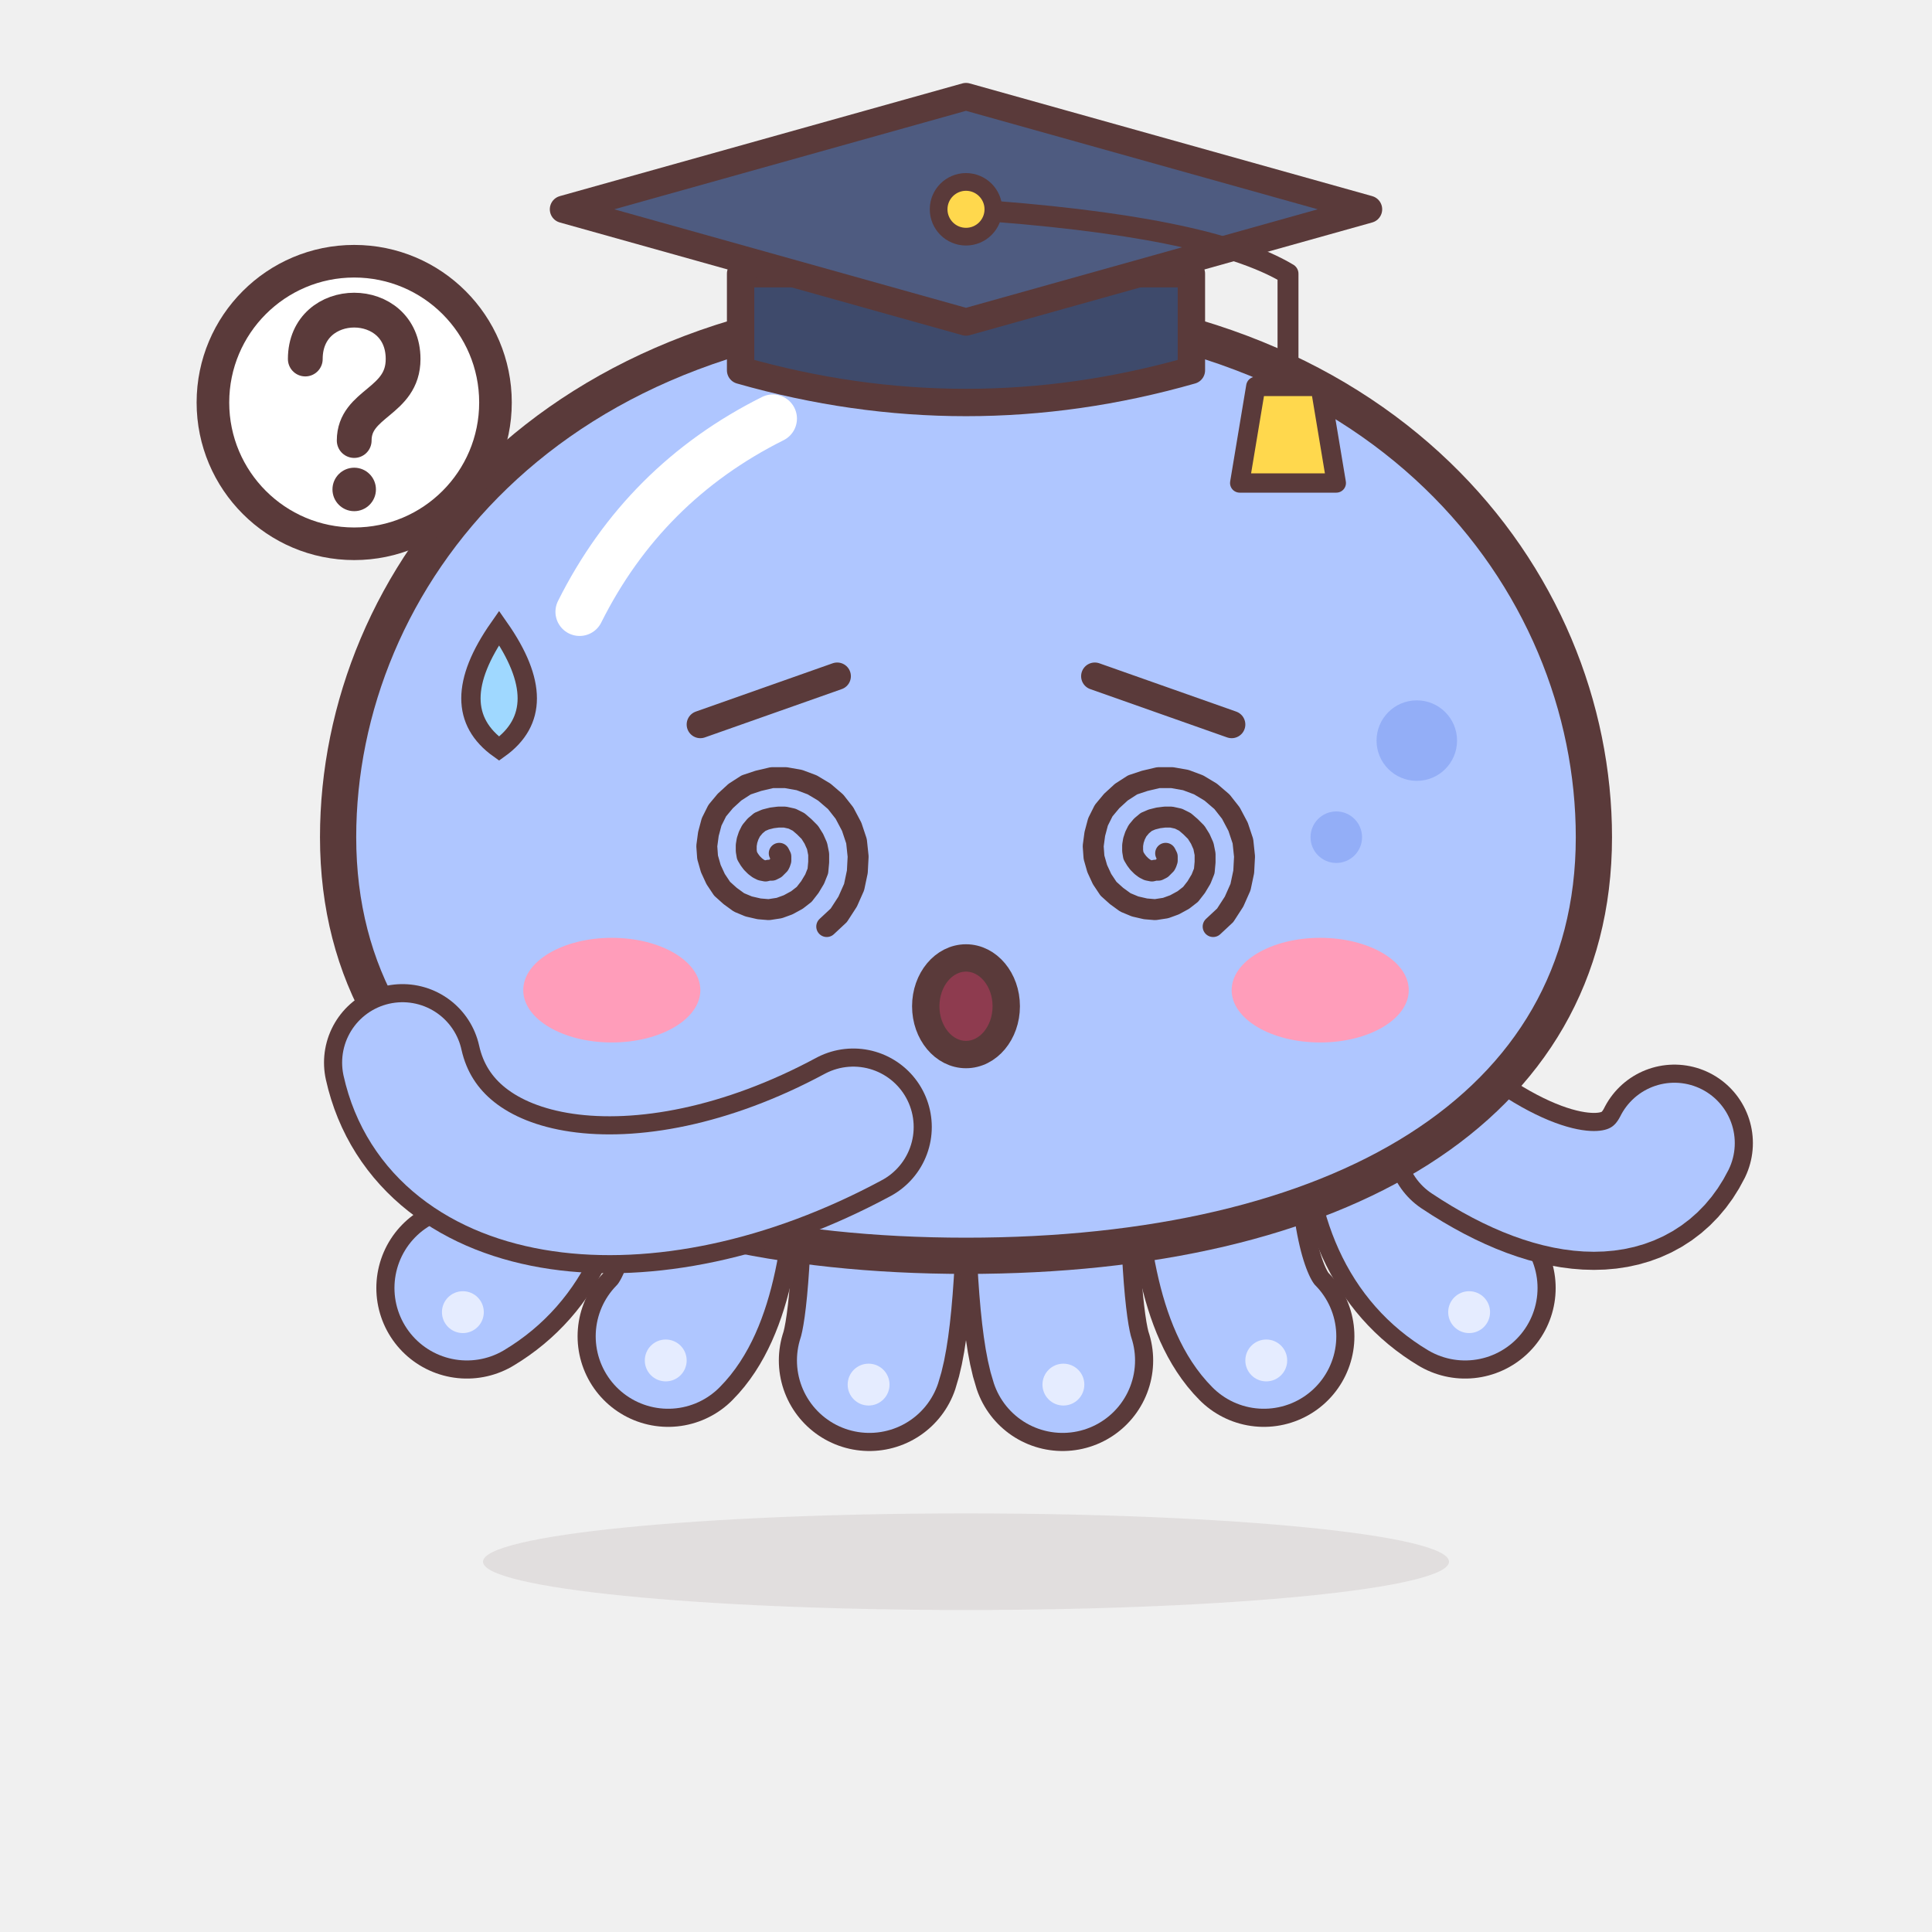
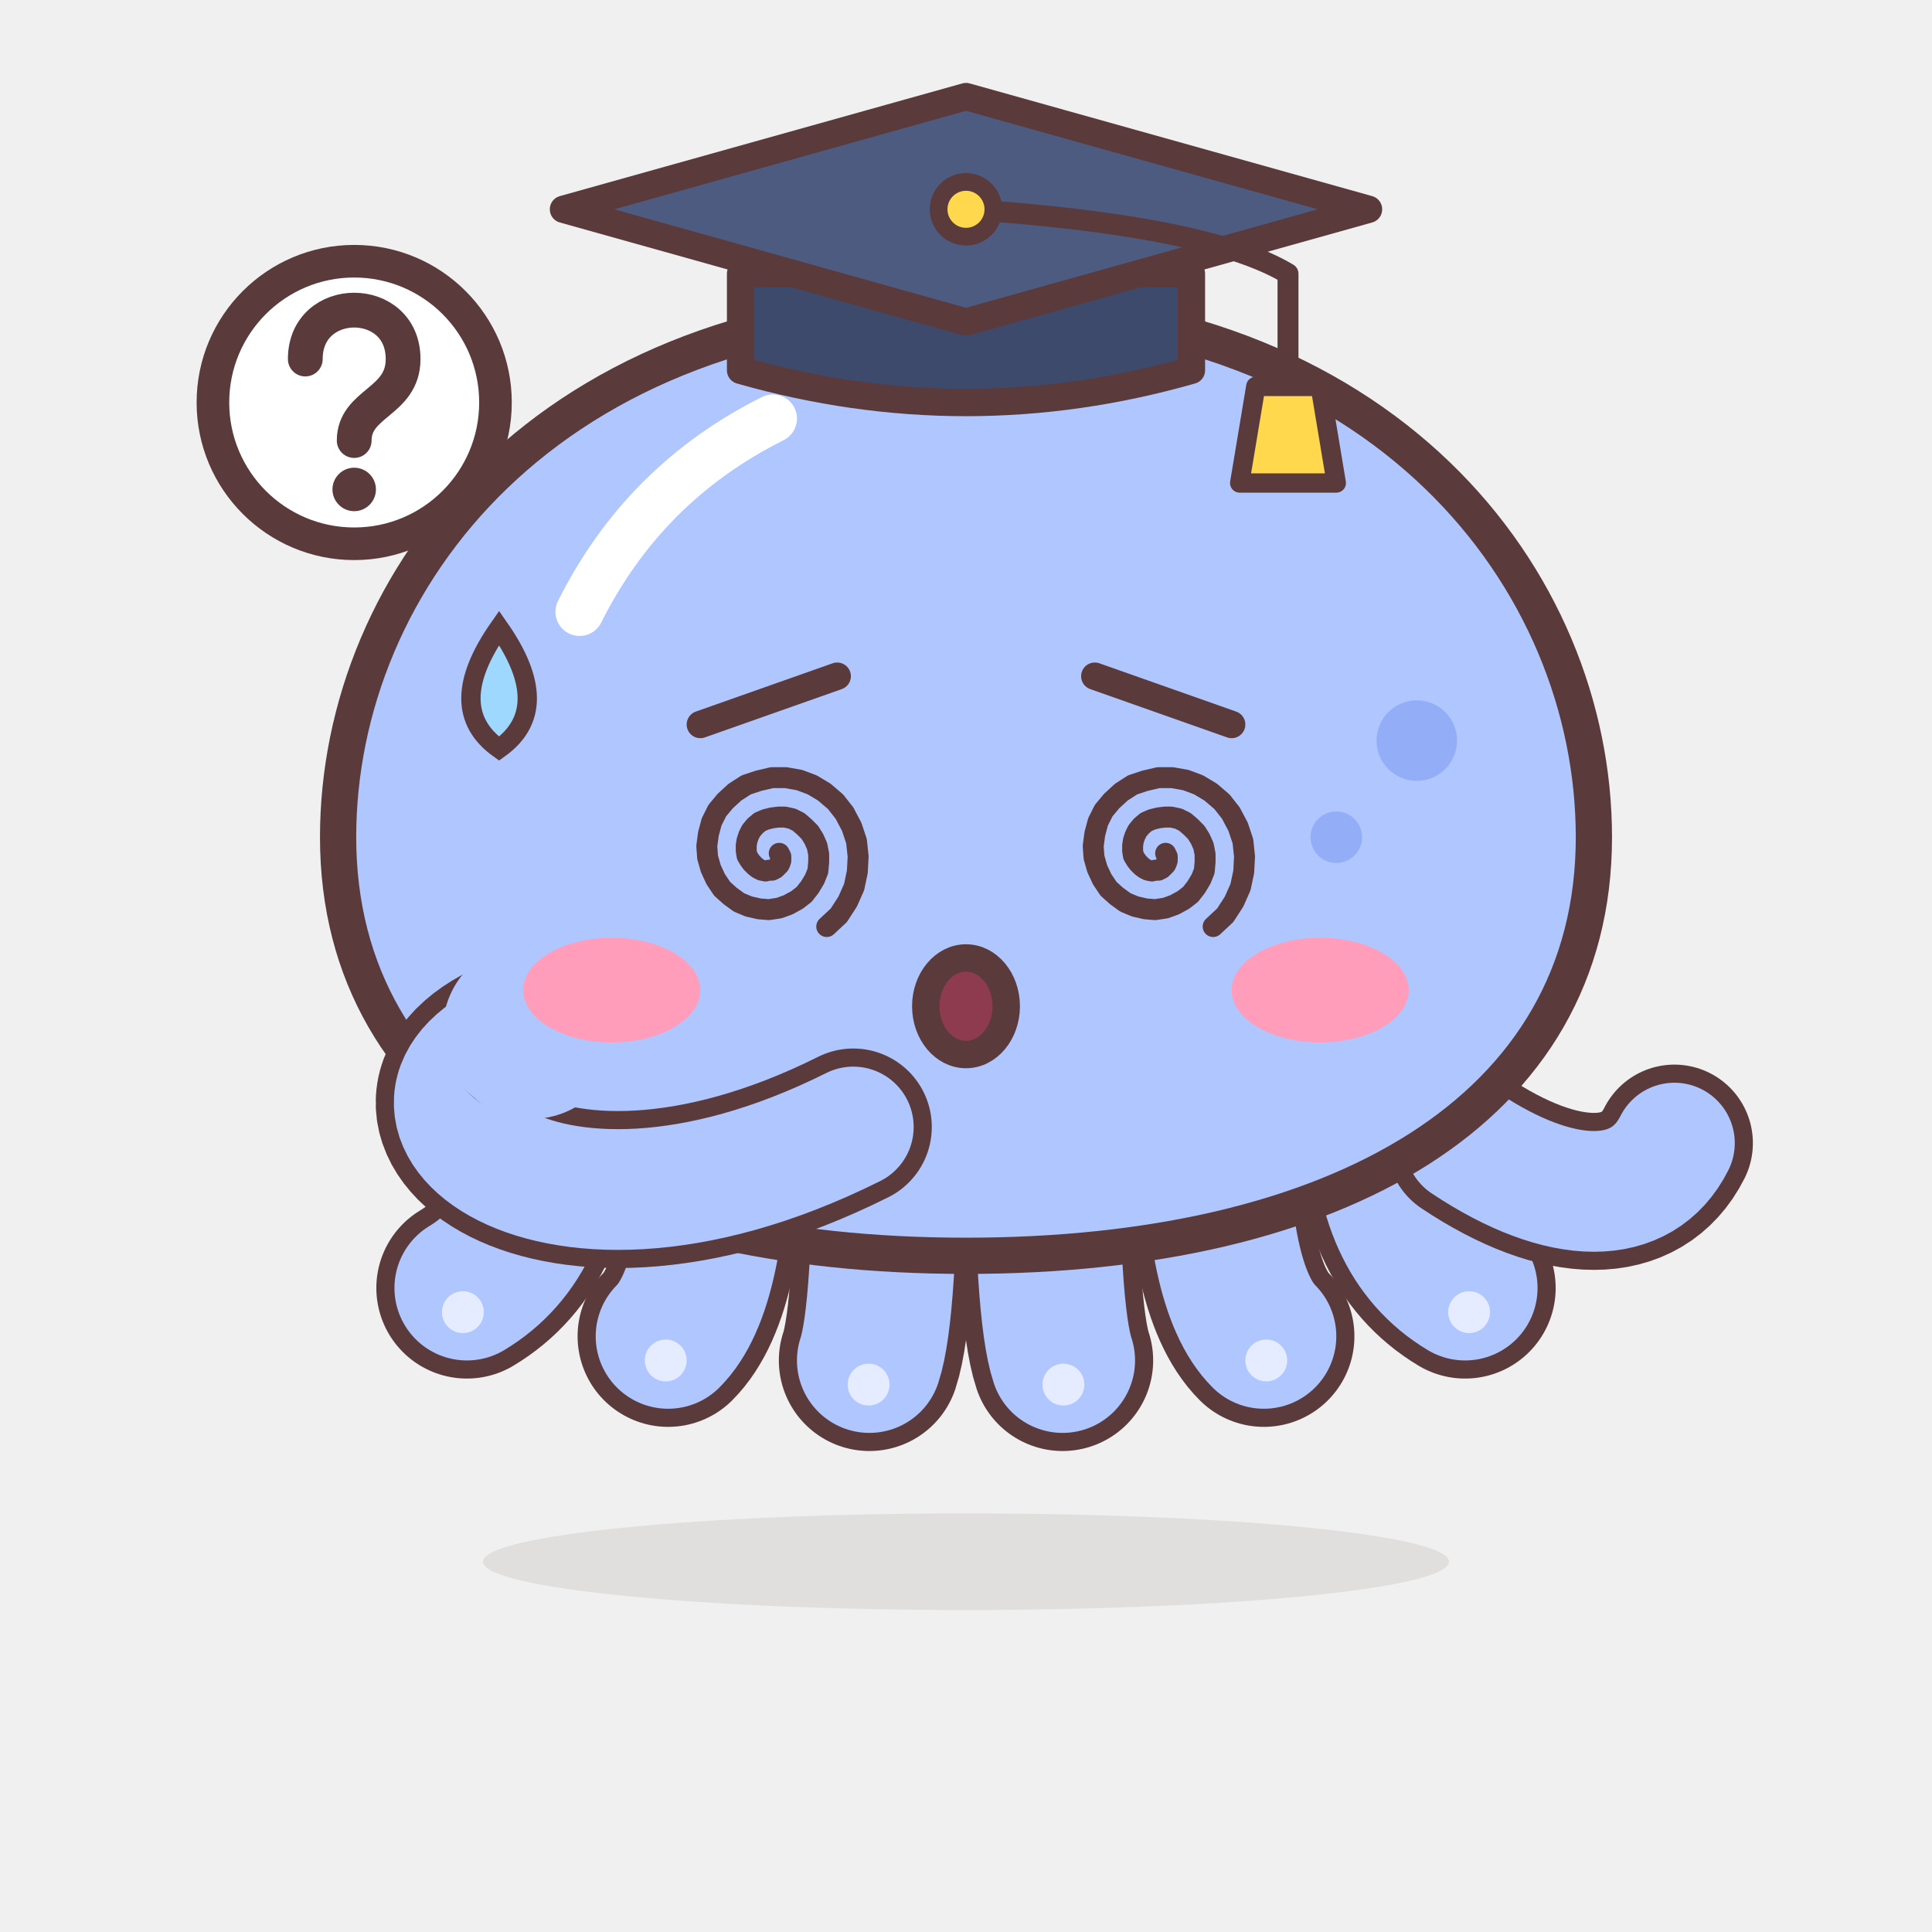
<svg xmlns="http://www.w3.org/2000/svg" viewBox="0 0 240 240" width="240" height="240">
  <ellipse cx="120" cy="194" rx="60" ry="6" fill="#5A3A3A" opacity="0.10" />
  <g fill="none" stroke-linecap="round" stroke-linejoin="round">
    <g stroke="#5A3A3A" stroke-width="22.5">
      <path d="M68 138 Q 68 154, 58 160" />
      <path d="M89 138 Q 89 160, 83 166" />
      <path d="M110 138 Q 110 163, 108 169" />
      <path d="M130 138 Q 130 163, 132 169" />
      <path d="M151 138 Q 151 160, 157 166" />
      <path d="M172 138 Q 172 154, 182 160" />
    </g>
    <g stroke="#AFC6FF" stroke-width="18">
      <path d="M68 138 Q 68 154, 58 160" />
      <path d="M89 138 Q 89 160, 83 166" />
      <path d="M110 138 Q 110 163, 108 169" />
      <path d="M130 138 Q 130 163, 132 169" />
      <path d="M151 138 Q 151 160, 157 166" />
      <path d="M172 138 Q 172 154, 182 160" />
    </g>
  </g>
  <g fill="none" stroke-linecap="round" stroke-linejoin="round">
    <g stroke="#5A3A3A" stroke-width="19.5">
      <path d="M182 142 C 194 150, 204 150, 208 142" />
    </g>
    <g stroke="#AFC6FF" stroke-width="15">
      <path d="M182 142 C 194 150, 204 150, 208 142" />
    </g>
  </g>
  <g fill="#E5ECFF">
    <circle cx="57.5" cy="163" r="2.6" />
    <circle cx="82.7" cy="169" r="2.6" />
    <circle cx="107.9" cy="172" r="2.6" />
    <circle cx="132.1" cy="172" r="2.6" />
    <circle cx="157.3" cy="169" r="2.6" />
    <circle cx="182.5" cy="163" r="2.6" />
  </g>
  <path d="M120 38 C 172 38, 198 72, 198 104 C 198 138, 166 156, 120 156 C 74 156, 42 138, 42 104 C 42 72, 68 38, 120 38 Z" fill="#AFC6FF" stroke="#5A3A3A" stroke-width="4.5" />
  <g fill="#93AEF7">
    <circle cx="176" cy="92" r="5" />
    <circle cx="166" cy="104" r="3.2" />
  </g>
  <path d="M72 76 Q 80 60, 96 52" fill="none" stroke="#FFFFFF" stroke-width="6" stroke-linecap="round" />
  <path d="M92 34 L 92 46 Q 120 54, 148 46 L 148 34 Z" fill="#3E4A6B" stroke="#5A3A3A" stroke-width="3.4" stroke-linejoin="round" />
  <path d="M120 12 L 170 26 L 120 40 L 70 26 Z" fill="#4E5B80" stroke="#5A3A3A" stroke-width="3.4" stroke-linejoin="round" />
  <path d="M120 26 Q 150 28, 160 34 L 160 50" fill="none" stroke="#5A3A3A" stroke-width="2.6" stroke-linecap="round" stroke-linejoin="round" />
  <path d="M156 48 L 164 48 L 166 60 L 154 60 Z" fill="#FFD84D" stroke="#5A3A3A" stroke-width="2.4" stroke-linejoin="round" />
  <circle cx="120" cy="26" r="3.4" fill="#FFD84D" stroke="#5A3A3A" stroke-width="2.2" />
  <ellipse cx="76" cy="123" rx="11" ry="6.5" fill="#FF9DBA" />
  <ellipse cx="164" cy="123" rx="11" ry="6.5" fill="#FF9DBA" />
  <path d="M87 90 L 104 84" fill="none" stroke="#5A3A3A" stroke-width="3.4" stroke-linecap="round" stroke-linejoin="round" />
  <path d="M153 90 L 136 84" fill="none" stroke="#5A3A3A" stroke-width="3.4" stroke-linecap="round" stroke-linejoin="round" />
  <path d="M96.8 106.0 L 96.9 106.2 L 97.0 106.4 L 97.0 106.6 L 97.0 106.9 L 96.9 107.2 L 96.8 107.4 L 96.5 107.7 L 96.3 107.9 L 95.9 108.1 L 95.5 108.1 L 95.1 108.2 L 94.6 108.1 L 94.2 107.9 L 93.8 107.6 L 93.4 107.2 L 93.1 106.8 L 92.8 106.3 L 92.7 105.7 L 92.7 105.0 L 92.8 104.4 L 93.0 103.8 L 93.3 103.2 L 93.8 102.6 L 94.4 102.1 L 95.1 101.8 L 95.9 101.6 L 96.7 101.5 L 97.5 101.5 L 98.4 101.7 L 99.2 102.1 L 99.9 102.7 L 100.6 103.4 L 101.1 104.2 L 101.5 105.1 L 101.7 106.1 L 101.7 107.1 L 101.6 108.2 L 101.2 109.2 L 100.6 110.2 L 99.9 111.1 L 99.0 111.8 L 97.9 112.4 L 96.8 112.8 L 95.5 113.0 L 94.3 112.9 L 93.0 112.6 L 91.8 112.1 L 90.7 111.3 L 89.7 110.4 L 88.9 109.2 L 88.3 107.9 L 87.9 106.5 L 87.8 105.1 L 88.0 103.6 L 88.4 102.1 L 89.1 100.7 L 90.1 99.5 L 91.3 98.4 L 92.7 97.5 L 94.2 97.0 L 95.9 96.6 L 97.6 96.6 L 99.3 96.9 L 100.9 97.5 L 102.4 98.4 L 103.8 99.6 L 104.9 101.0 L 105.8 102.7 L 106.4 104.5 L 106.6 106.4 L 106.5 108.3 L 106.1 110.2 L 105.3 112.0 L 104.2 113.7 L 102.7 115.1" fill="none" stroke="#5A3A3A" stroke-width="2.6" stroke-linecap="round" stroke-linejoin="round" />
  <path d="M144.8 106.0 L 144.9 106.2 L 145.0 106.4 L 145.0 106.6 L 145.0 106.9 L 144.9 107.2 L 144.8 107.4 L 144.5 107.7 L 144.3 107.9 L 143.9 108.1 L 143.5 108.1 L 143.1 108.2 L 142.6 108.1 L 142.2 107.9 L 141.8 107.6 L 141.4 107.2 L 141.1 106.8 L 140.8 106.3 L 140.7 105.7 L 140.7 105.0 L 140.8 104.4 L 141.0 103.8 L 141.3 103.2 L 141.8 102.6 L 142.4 102.1 L 143.1 101.8 L 143.9 101.6 L 144.7 101.5 L 145.5 101.5 L 146.4 101.7 L 147.2 102.1 L 147.9 102.7 L 148.6 103.4 L 149.1 104.2 L 149.5 105.1 L 149.7 106.1 L 149.7 107.1 L 149.6 108.2 L 149.2 109.2 L 148.6 110.2 L 147.9 111.1 L 147.0 111.8 L 145.9 112.4 L 144.8 112.8 L 143.5 113.0 L 142.3 112.9 L 141.0 112.6 L 139.8 112.1 L 138.7 111.3 L 137.7 110.4 L 136.9 109.2 L 136.3 107.9 L 135.9 106.5 L 135.8 105.1 L 136.0 103.6 L 136.4 102.1 L 137.1 100.7 L 138.1 99.5 L 139.3 98.4 L 140.7 97.5 L 142.2 97.0 L 143.9 96.6 L 145.6 96.6 L 147.3 96.9 L 148.9 97.5 L 150.4 98.4 L 151.8 99.6 L 152.9 101.0 L 153.8 102.7 L 154.4 104.5 L 154.6 106.4 L 154.5 108.3 L 154.1 110.2 L 153.3 112.0 L 152.2 113.7 L 150.7 115.1" fill="none" stroke="#5A3A3A" stroke-width="2.6" stroke-linecap="round" stroke-linejoin="round" />
  <ellipse cx="120" cy="125" rx="5" ry="6" fill="#8E3B4F" stroke="#5A3A3A" stroke-width="3.4" />
  <path d="M62 78 q 7 10 0 15 q -7 -5 0 -15 z" fill="#9FD8FF" stroke="#5A3A3A" stroke-width="2.4" />
  <g transform="translate(44 50) scale(1.35) translate(-44 -50)">
    <circle cx="44" cy="50" r="13" fill="#FFFFFF" stroke="#5A3A3A" stroke-width="3" />
    <path d="M39.5 46 C 39.5 40, 48.5 40, 48.5 46 C 48.5 50, 44 50, 44 53.5" fill="none" stroke="#5A3A3A" stroke-width="3.2" stroke-linecap="round" stroke-linejoin="round" />
    <circle cx="44" cy="58" r="2" fill="#5A3A3A" />
  </g>
-   <g fill="none" stroke-linecap="round" stroke-linejoin="round">
-     <g stroke="#5A3A3A" stroke-width="19.5">
-       <path d="M50 132 C 54 150, 80 154, 106 140" />
-     </g>
-     <g stroke="#AFC6FF" stroke-width="15">
-       <path d="M50 132 C 54 150, 80 154, 106 140" />
+   <mask id="INTP-arms" maskUnits="userSpaceOnUse" x="0" y="0" width="240" height="240">
+     <rect width="240" height="240" fill="#fff" />
+     <circle cx="66.0" cy="128.0" r="11" fill="#000" />
+   </mask>
+   <g mask="url(#INTP-arms)">
+     <g fill="none" stroke-linecap="round" stroke-linejoin="round">
+       <g stroke="#5A3A3A" stroke-width="19.5">
+         <path d="M66 128 C 42 136, 66 160, 106 140" />
+       </g>
+       <g stroke="#AFC6FF" stroke-width="15">
+         <path d="M66 128 C 42 136, 66 160, 106 140" />
+       </g>
    </g>
  </g>
</svg>
